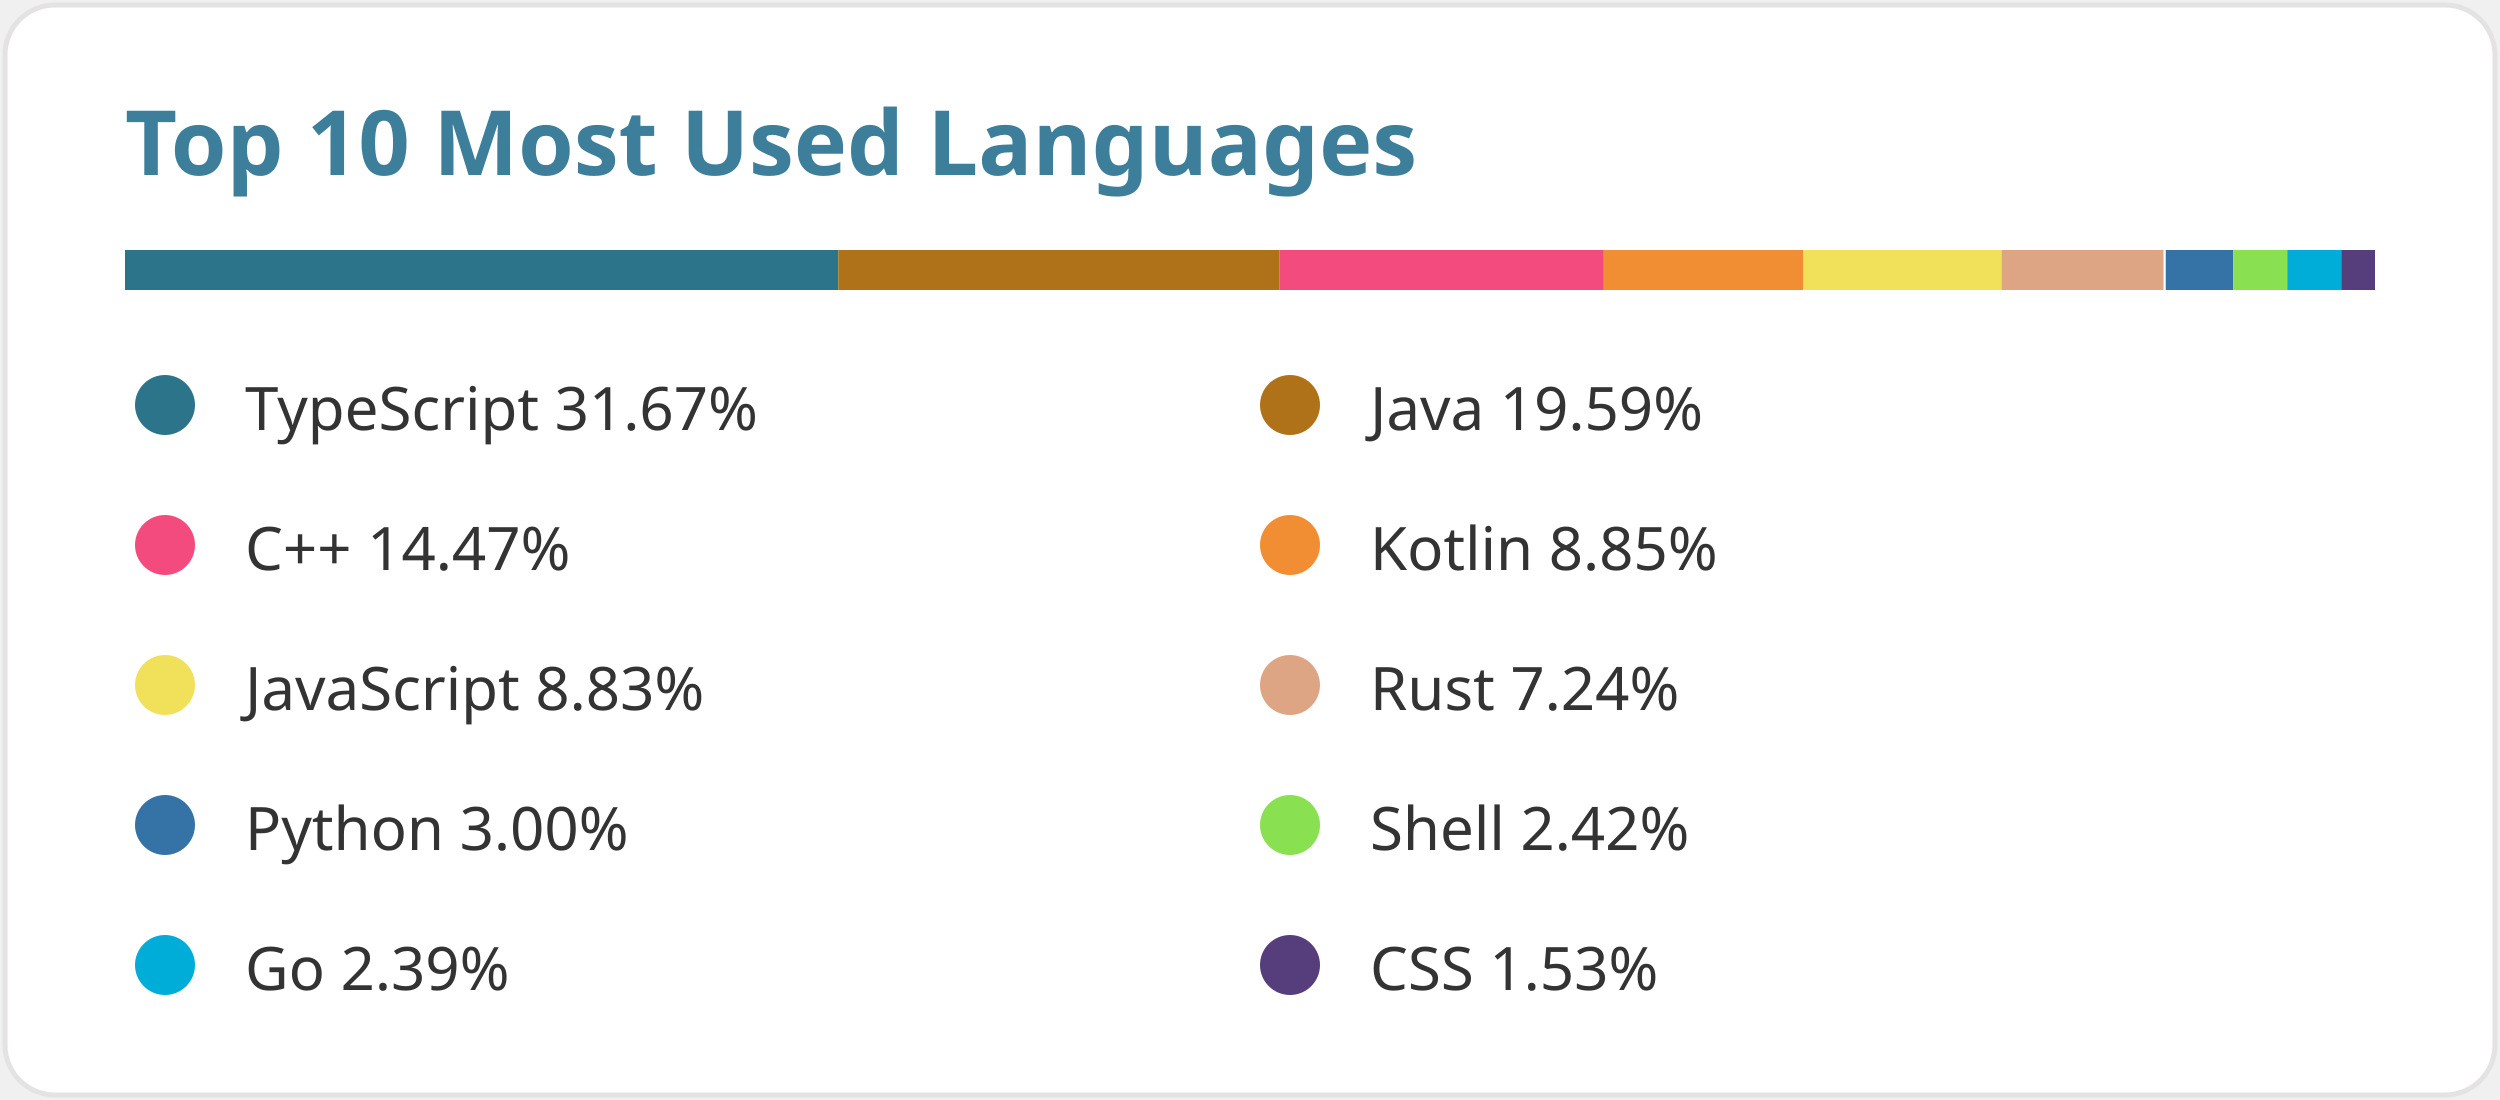
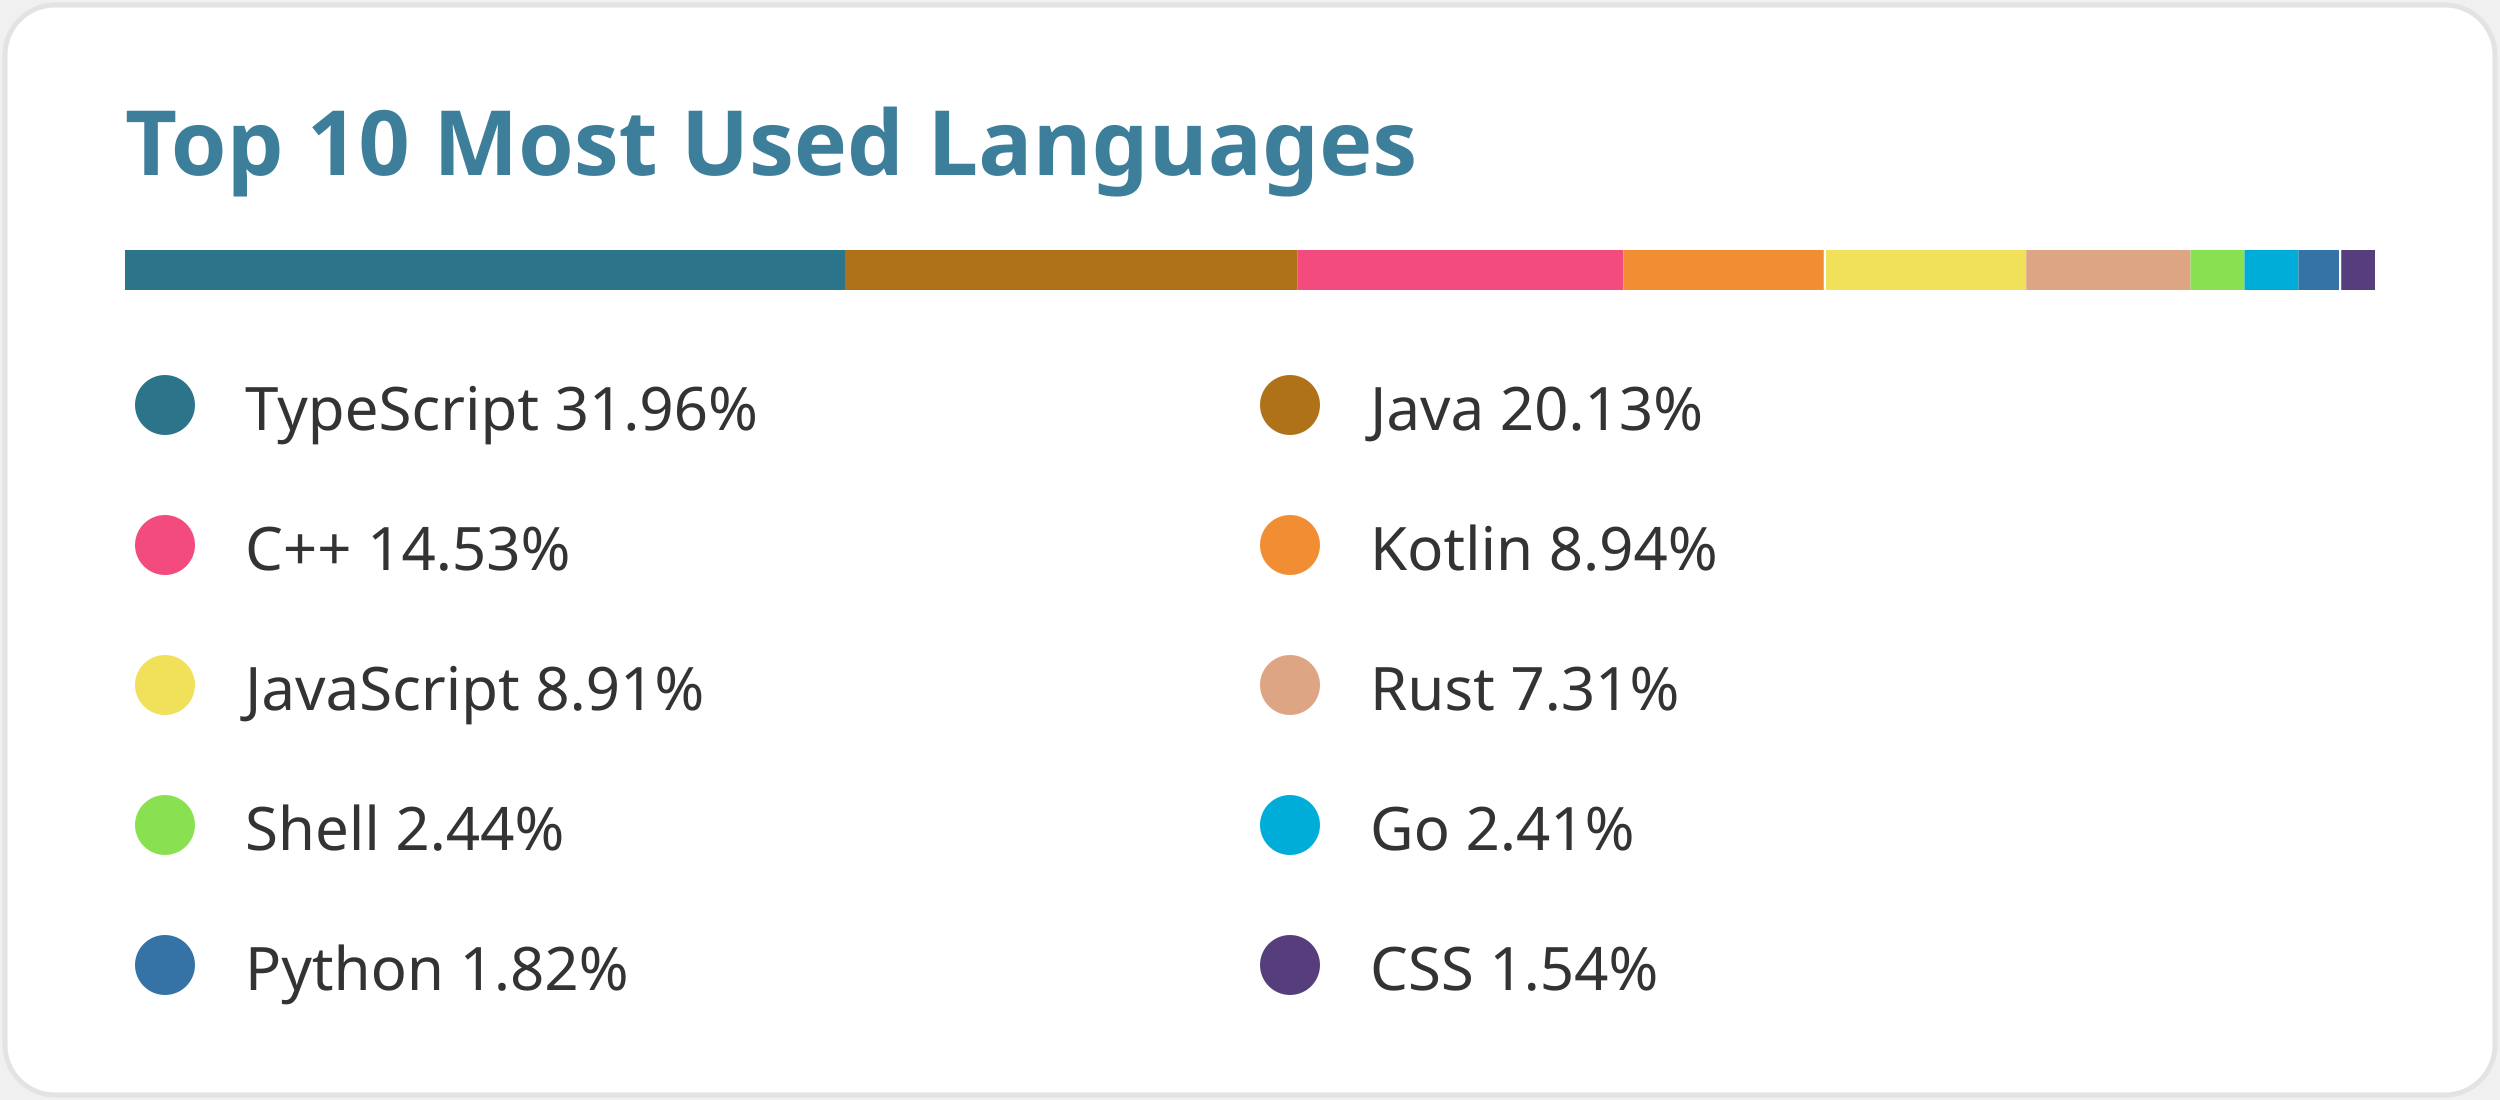
<svg xmlns="http://www.w3.org/2000/svg" width="500" height="220" viewBox="0 0 500 220" data-reactroot="">
  <style>text { font-family: 'Segoe UI', Ubuntu, Sans-Serif; fill: #333333; font-size: 12px; font-weight: 400; }</style>
  <rect width="498" height="218" x="1" y="1" rx="10" fill="#ffffff" stroke="#e4e2e2" />
  <text x="25" y="35" style="fill:#3d7e9a;font-size:18px;font-weight:600">Top 10 Most Used Languages</text>
  <g transform="translate(25, 50) scale(450, 8)">
-     <rect fill="#2b7489" x="0" width="0.317" height="1" />
-     <rect fill="#b07219" x="0.317" width="0.196" height="1" />
-     <rect fill="#f34b7d" x="0.513" width="0.145" height="1" />
-     <rect fill="#F18E33" x="0.657" width="0.089" height="1" />
-     <rect fill="#f1e05a" x="0.746" width="0.088" height="1" />
-     <rect fill="#dea584" x="0.834" width="0.072" height="1" />
-     <rect fill="#3572A5" x="0.907" width="0.03" height="1" />
-     <rect fill="#89e051" x="0.937" width="0.024" height="1" />
-     <rect fill="#00ADD8" x="0.961" width="0.024" height="1" />
+     <rect fill="#2b7489" x="0" width="0.32" height="1" />
+     <rect fill="#b07219" x="0.32" width="0.201" height="1" />
+     <rect fill="#f34b7d" x="0.521" width="0.145" height="1" />
+     <rect fill="#F18E33" x="0.666" width="0.089" height="1" />
+     <rect fill="#f1e05a" x="0.756" width="0.089" height="1" />
+     <rect fill="#dea584" x="0.845" width="0.073" height="1" />
+     <rect fill="#89e051" x="0.918" width="0.024" height="1" />
+     <rect fill="#00ADD8" x="0.942" width="0.024" height="1" />
+     <rect fill="#3572A5" x="0.966" width="0.018" height="1" />
    <rect fill="#563d7c" x="0.985" width="0.015" height="1" />
  </g>
  <g transform="translate(25, 75)">
    <circle cx="8" cy="6" r="6" fill="#2b7489" />
-     <text x="24" y="11">TypeScript 31.67%</text>
+     <text x="24" y="11">TypeScript 31.96%</text>
  </g>
  <g transform="translate(250, 75)">
    <circle cx="8" cy="6" r="6" fill="#b07219" />
-     <text x="24" y="11">Java 19.59%</text>
+     <text x="24" y="11">Java 20.13%</text>
  </g>
  <g transform="translate(25, 103)">
    <circle cx="8" cy="6" r="6" fill="#f34b7d" />
-     <text x="24" y="11">C++ 14.47%</text>
+     <text x="24" y="11">C++ 14.53%</text>
  </g>
  <g transform="translate(250, 103)">
    <circle cx="8" cy="6" r="6" fill="#F18E33" />
-     <text x="24" y="11">Kotlin 8.85%</text>
+     <text x="24" y="11">Kotlin 8.94%</text>
  </g>
  <g transform="translate(25, 131)">
    <circle cx="8" cy="6" r="6" fill="#f1e05a" />
-     <text x="24" y="11">JavaScript 8.83%</text>
+     <text x="24" y="11">JavaScript 8.91%</text>
  </g>
  <g transform="translate(250, 131)">
    <circle cx="8" cy="6" r="6" fill="#dea584" />
-     <text x="24" y="11">Rust 7.24%</text>
+     <text x="24" y="11">Rust 7.31%</text>
  </g>
  <g transform="translate(25, 159)">
-     <circle cx="8" cy="6" r="6" fill="#3572A5" />
-     <text x="24" y="11">Python 3.00%</text>
+     <circle cx="8" cy="6" r="6" fill="#89e051" />
+     <text x="24" y="11">Shell 2.44%</text>
  </g>
  <g transform="translate(250, 159)">
-     <circle cx="8" cy="6" r="6" fill="#89e051" />
-     <text x="24" y="11">Shell 2.42%</text>
+     <circle cx="8" cy="6" r="6" fill="#00ADD8" />
+     <text x="24" y="11">Go 2.41%</text>
  </g>
  <g transform="translate(25, 187)">
-     <circle cx="8" cy="6" r="6" fill="#00ADD8" />
-     <text x="24" y="11">Go 2.39%</text>
+     <circle cx="8" cy="6" r="6" fill="#3572A5" />
+     <text x="24" y="11">Python 1.82%</text>
  </g>
  <g transform="translate(250, 187)">
    <circle cx="8" cy="6" r="6" fill="#563d7c" />
-     <text x="24" y="11">CSS 1.53%</text>
+     <text x="24" y="11">CSS 1.54%</text>
  </g>
</svg>
